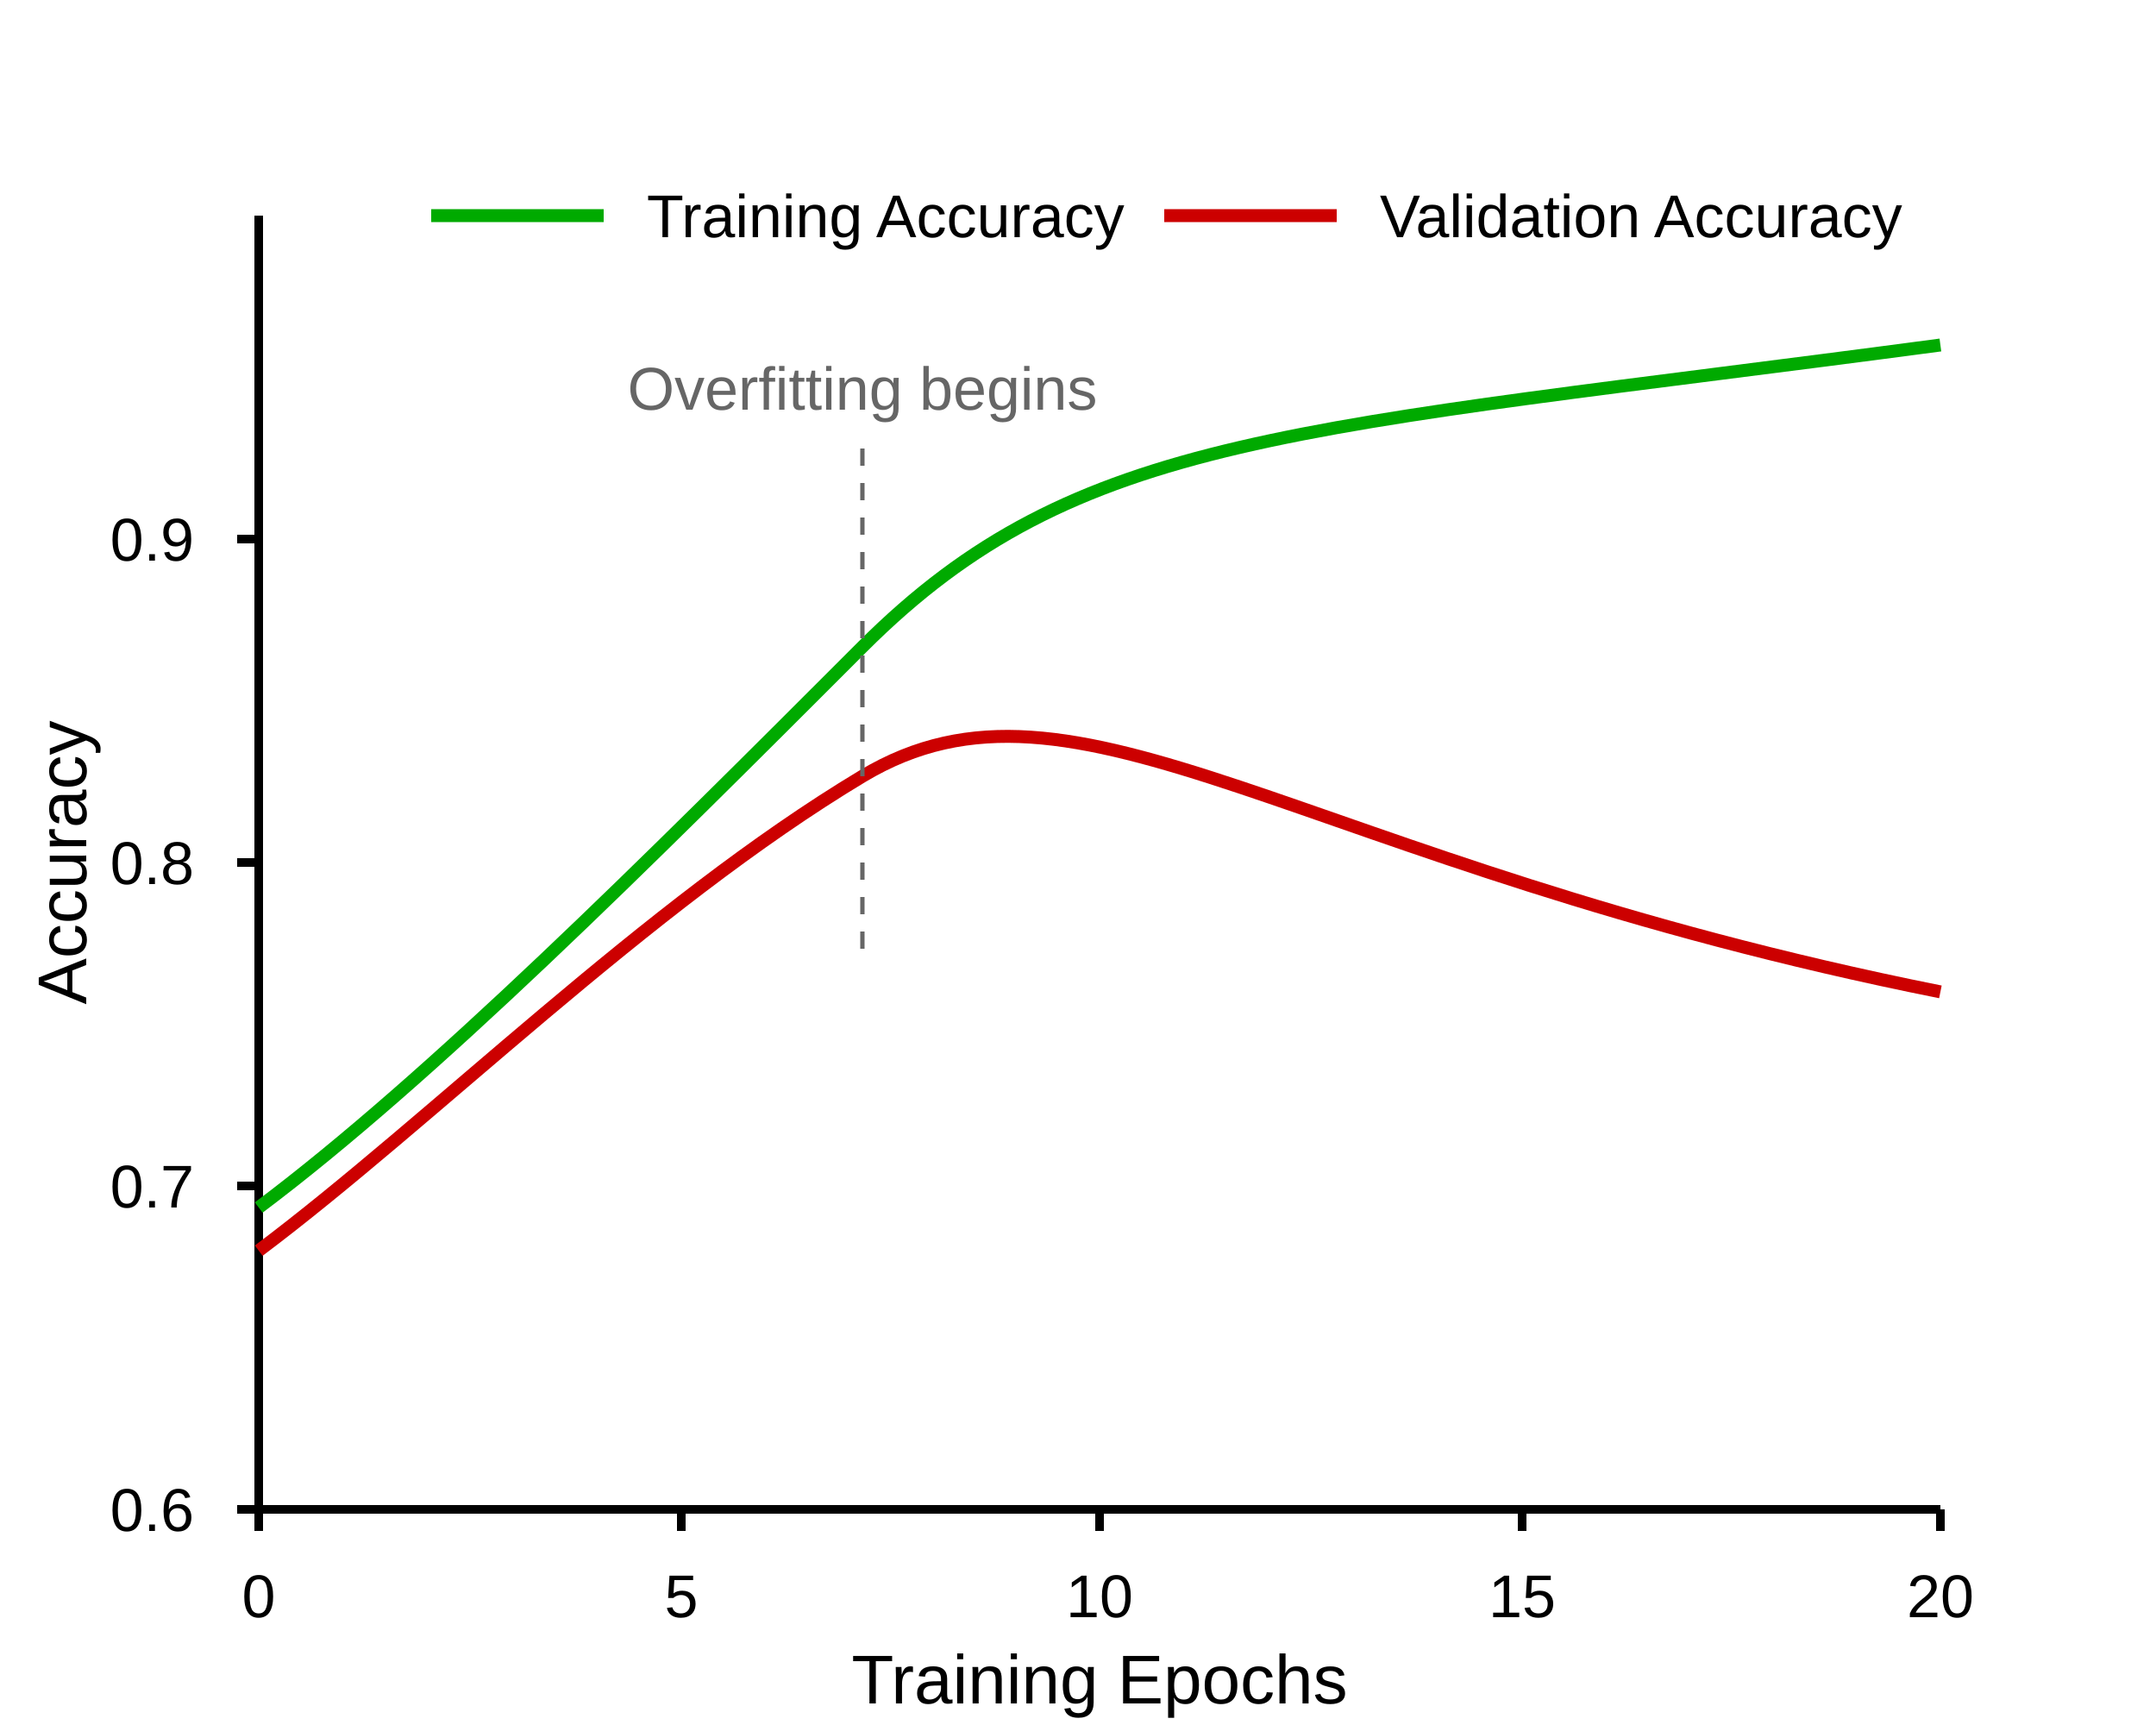
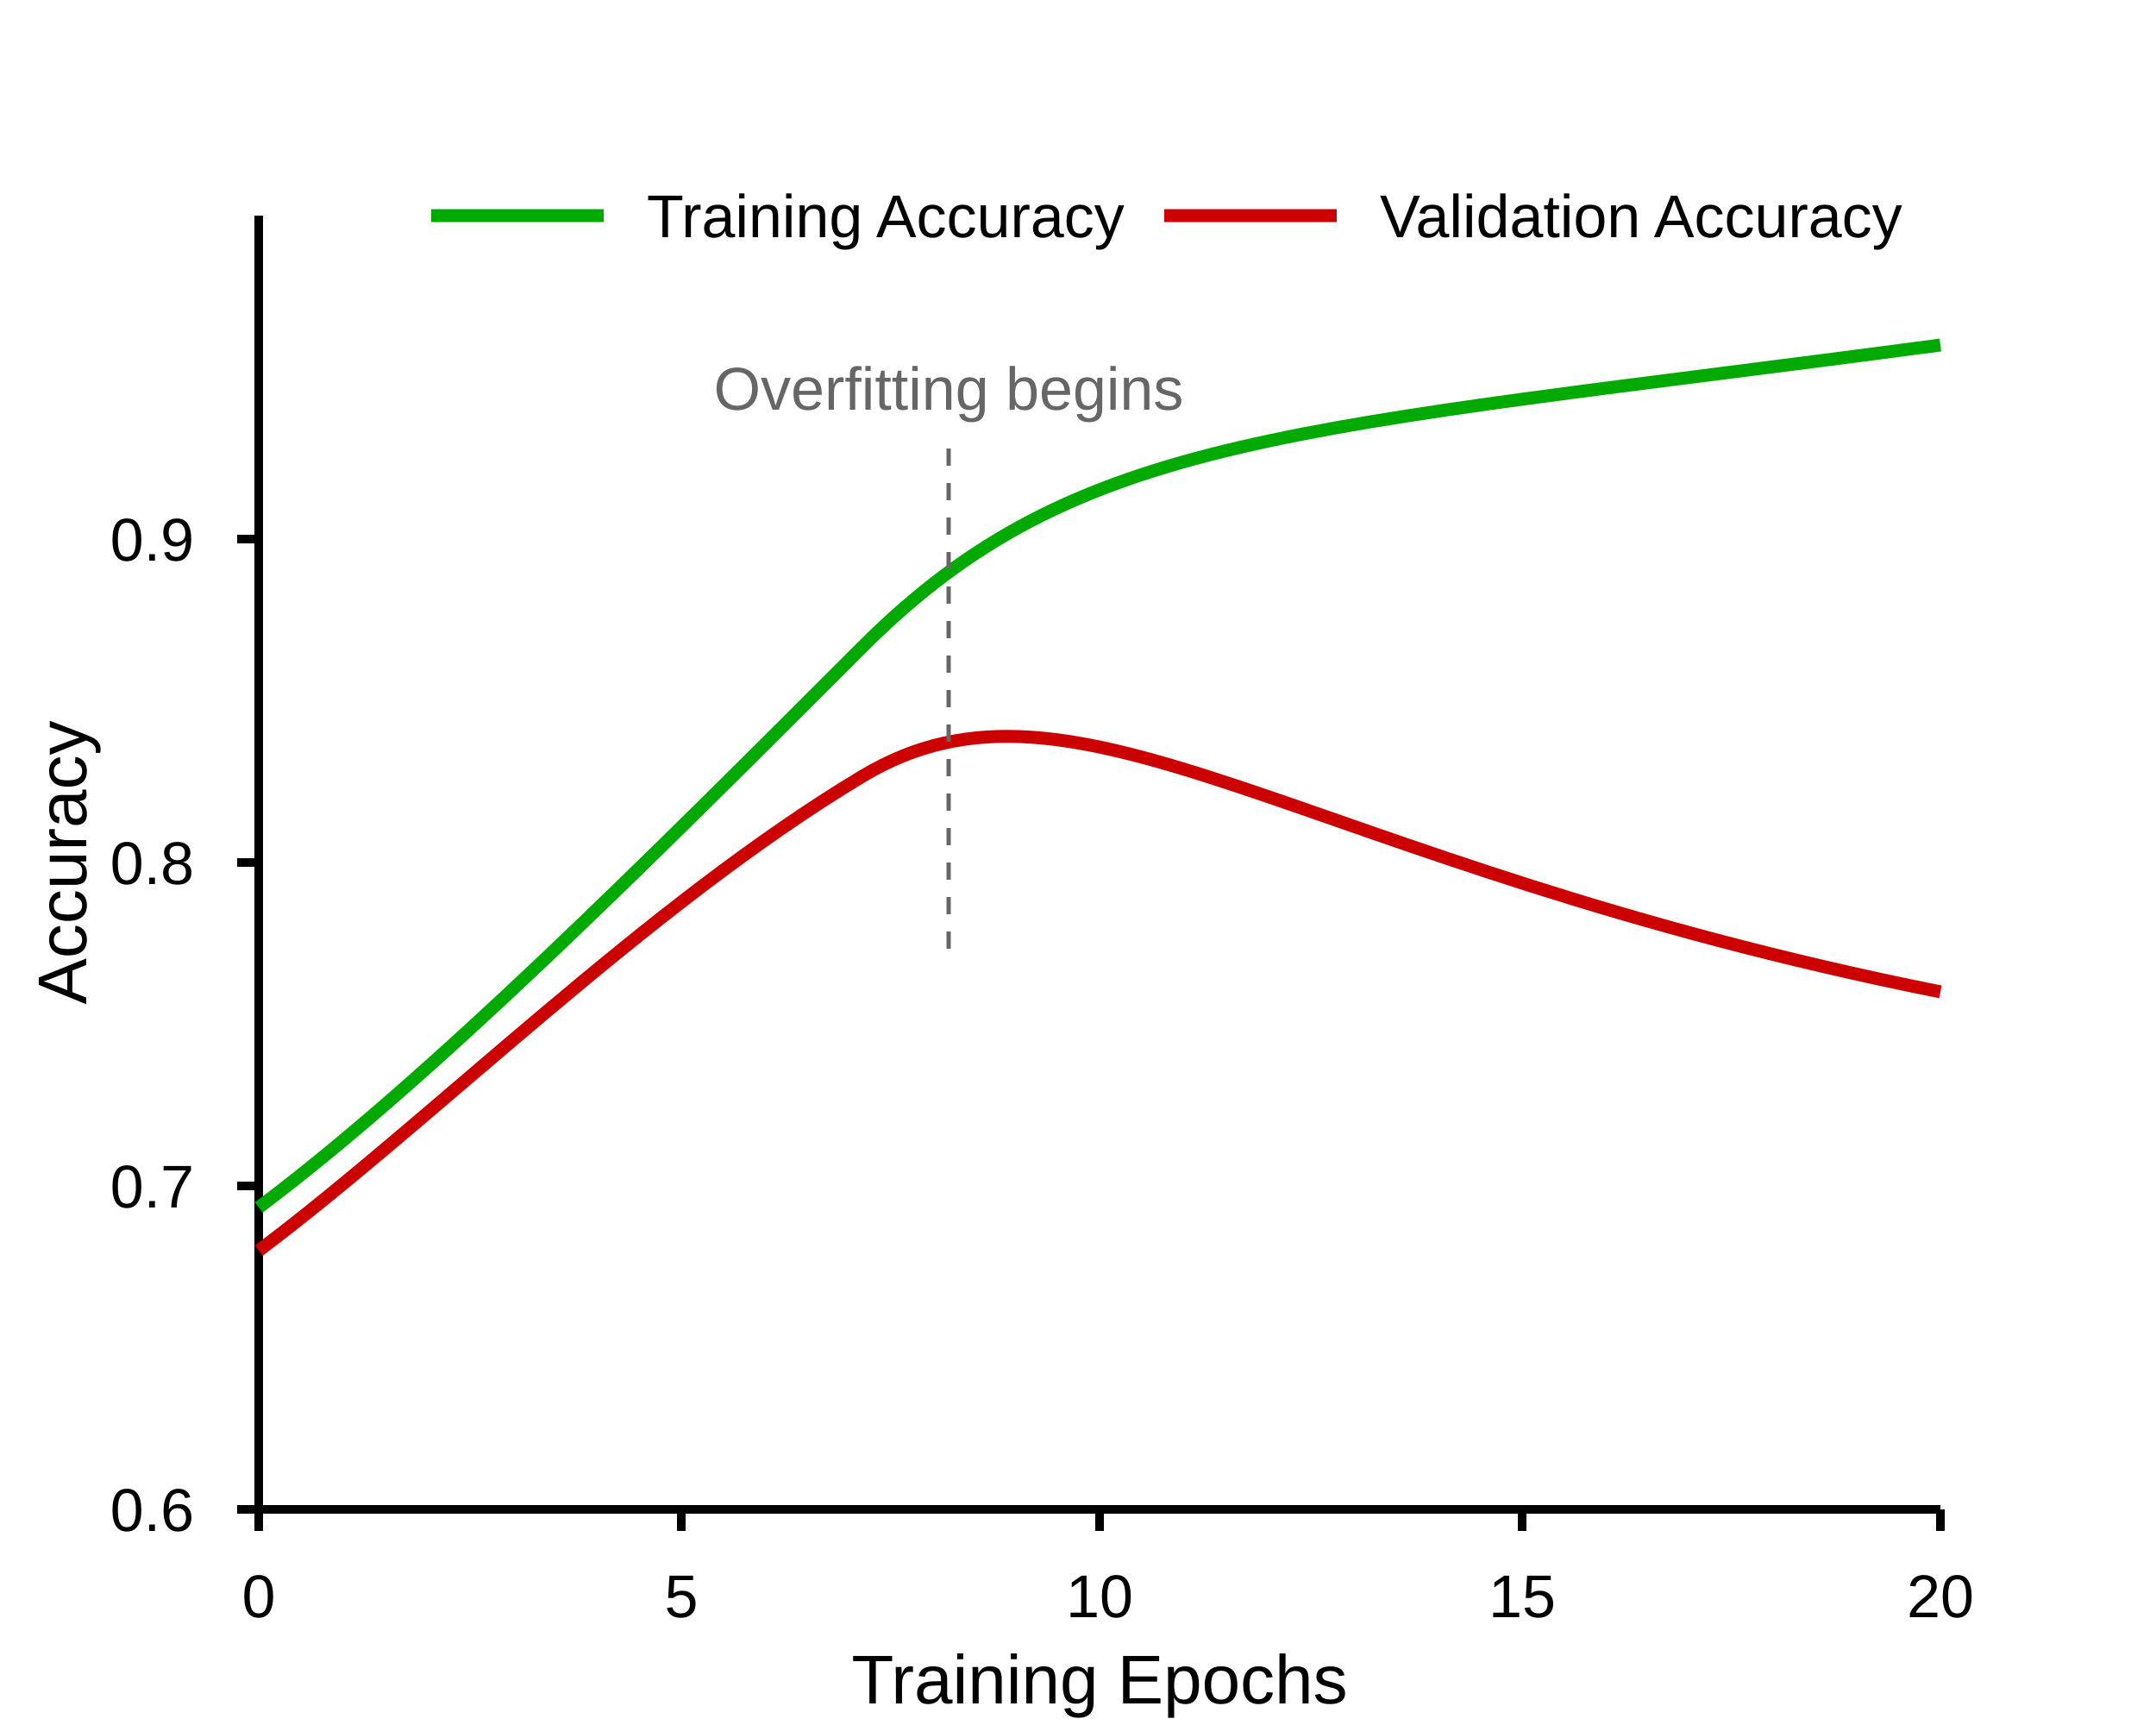
<svg xmlns="http://www.w3.org/2000/svg" viewBox="0 0 500 400">
  <rect width="500" height="400" fill="white" />
  <line x1="60" y1="350" x2="450" y2="350" stroke="black" stroke-width="2" />
  <line x1="60" y1="50" x2="60" y2="350" stroke="black" stroke-width="2" />
  <line x1="60" y1="350" x2="60" y2="355" stroke="black" stroke-width="2" />
  <text x="60" y="375" text-anchor="middle" font-family="Arial" font-size="14">0</text>
  <line x1="158" y1="350" x2="158" y2="355" stroke="black" stroke-width="2" />
  <text x="158" y="375" text-anchor="middle" font-family="Arial" font-size="14">5</text>
  <line x1="255" y1="350" x2="255" y2="355" stroke="black" stroke-width="2" />
  <text x="255" y="375" text-anchor="middle" font-family="Arial" font-size="14">10</text>
  <line x1="353" y1="350" x2="353" y2="355" stroke="black" stroke-width="2" />
  <text x="353" y="375" text-anchor="middle" font-family="Arial" font-size="14">15</text>
  <line x1="450" y1="350" x2="450" y2="355" stroke="black" stroke-width="2" />
  <text x="450" y="375" text-anchor="middle" font-family="Arial" font-size="14">20</text>
  <line x1="55" y1="350" x2="60" y2="350" stroke="black" stroke-width="2" />
  <text x="45" y="355" text-anchor="end" font-family="Arial" font-size="14">0.6</text>
  <line x1="55" y1="275" x2="60" y2="275" stroke="black" stroke-width="2" />
  <text x="45" y="280" text-anchor="end" font-family="Arial" font-size="14">0.7</text>
  <line x1="55" y1="200" x2="60" y2="200" stroke="black" stroke-width="2" />
  <text x="45" y="205" text-anchor="end" font-family="Arial" font-size="14">0.8</text>
  <line x1="55" y1="125" x2="60" y2="125" stroke="black" stroke-width="2" />
  <text x="45" y="130" text-anchor="end" font-family="Arial" font-size="14">0.9</text>
  <text x="255" y="395" text-anchor="middle" font-family="Arial" font-size="16">Training Epochs</text>
  <text x="20" y="200" text-anchor="middle" font-family="Arial" font-size="16" transform="rotate(-90,20,200)">Accuracy</text>
  <path d="M 60 280             C 100 250, 150 200, 200 150             S 300 100, 450 80" fill="none" stroke="#00aa00" stroke-width="3" />
  <path d="M 60 290             C 100 260, 150 210, 200 180             S 300 200, 450 230" fill="none" stroke="#cc0000" stroke-width="3" />
  <line x1="100" y1="50" x2="140" y2="50" stroke="#00aa00" stroke-width="3" />
  <text x="150" y="55" font-family="Arial" font-size="14">Training Accuracy</text>
  <line x1="270" y1="50" x2="310" y2="50" stroke="#cc0000" stroke-width="3" />
  <text x="320" y="55" font-family="Arial" font-size="14">Validation Accuracy</text>
-   <line x1="200" y1="220" x2="200" y2="100" stroke="#666666" stroke-width="1" stroke-dasharray="4" />
-   <text x="200" y="95" text-anchor="middle" font-family="Arial" font-size="14" fill="#666666">Overfitting begins</text>
+   <line x1="220" y1="220" x2="220" y2="100" stroke="#666666" stroke-width="1" stroke-dasharray="4" />
+   <text x="220" y="95" text-anchor="middle" font-family="Arial" font-size="14" fill="#666666">Overfitting begins</text>
</svg>
